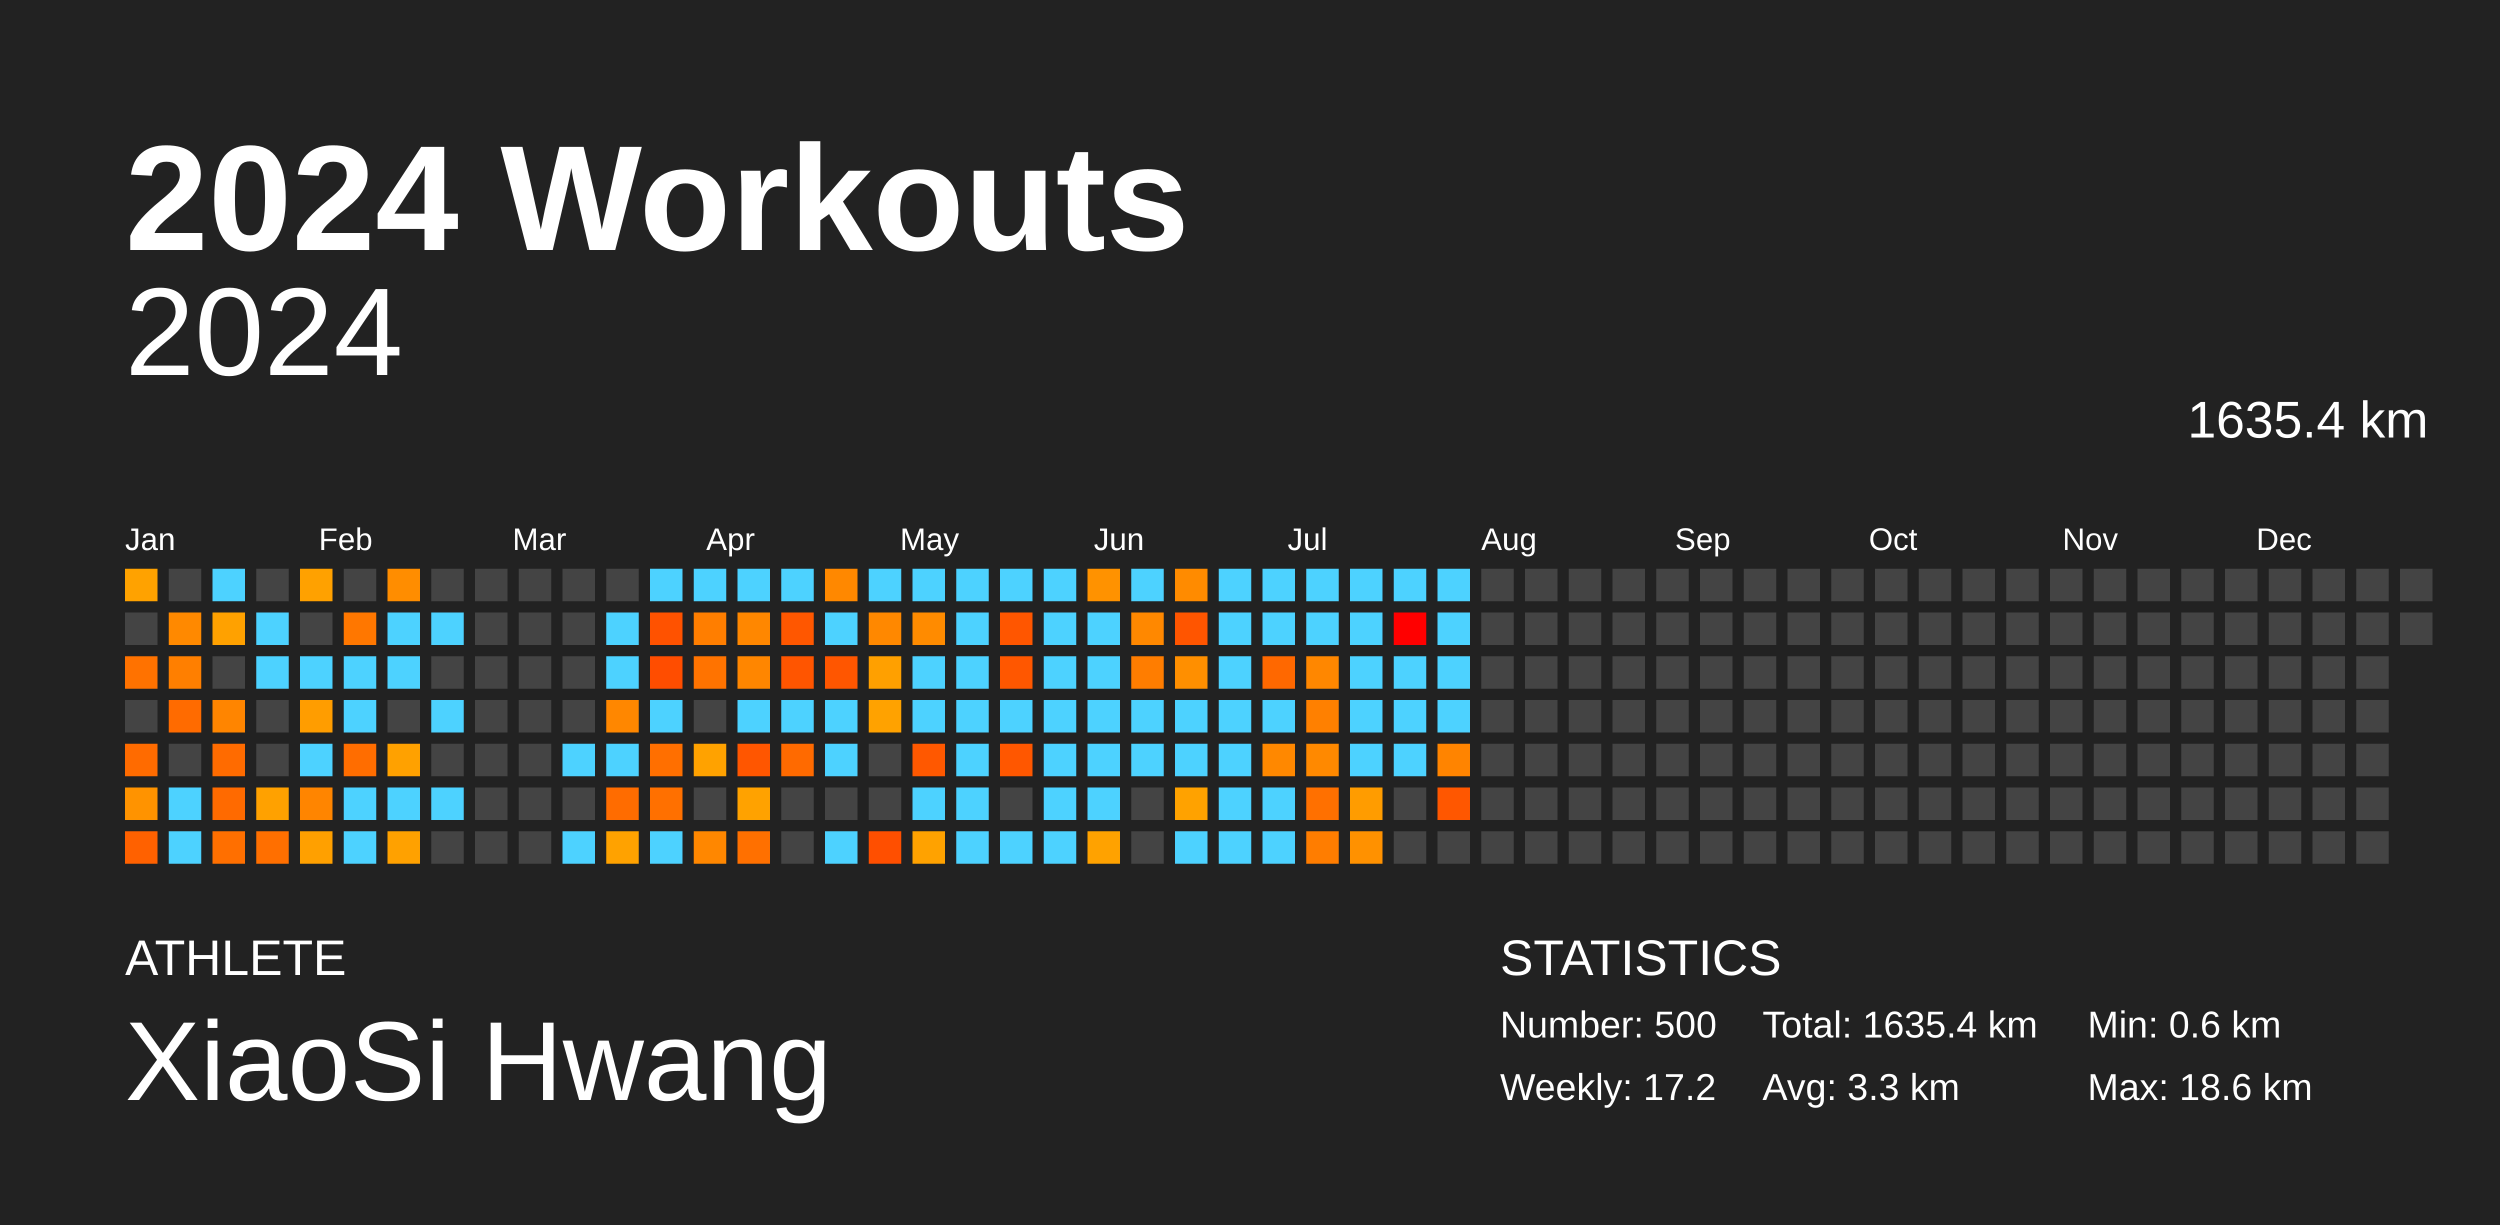
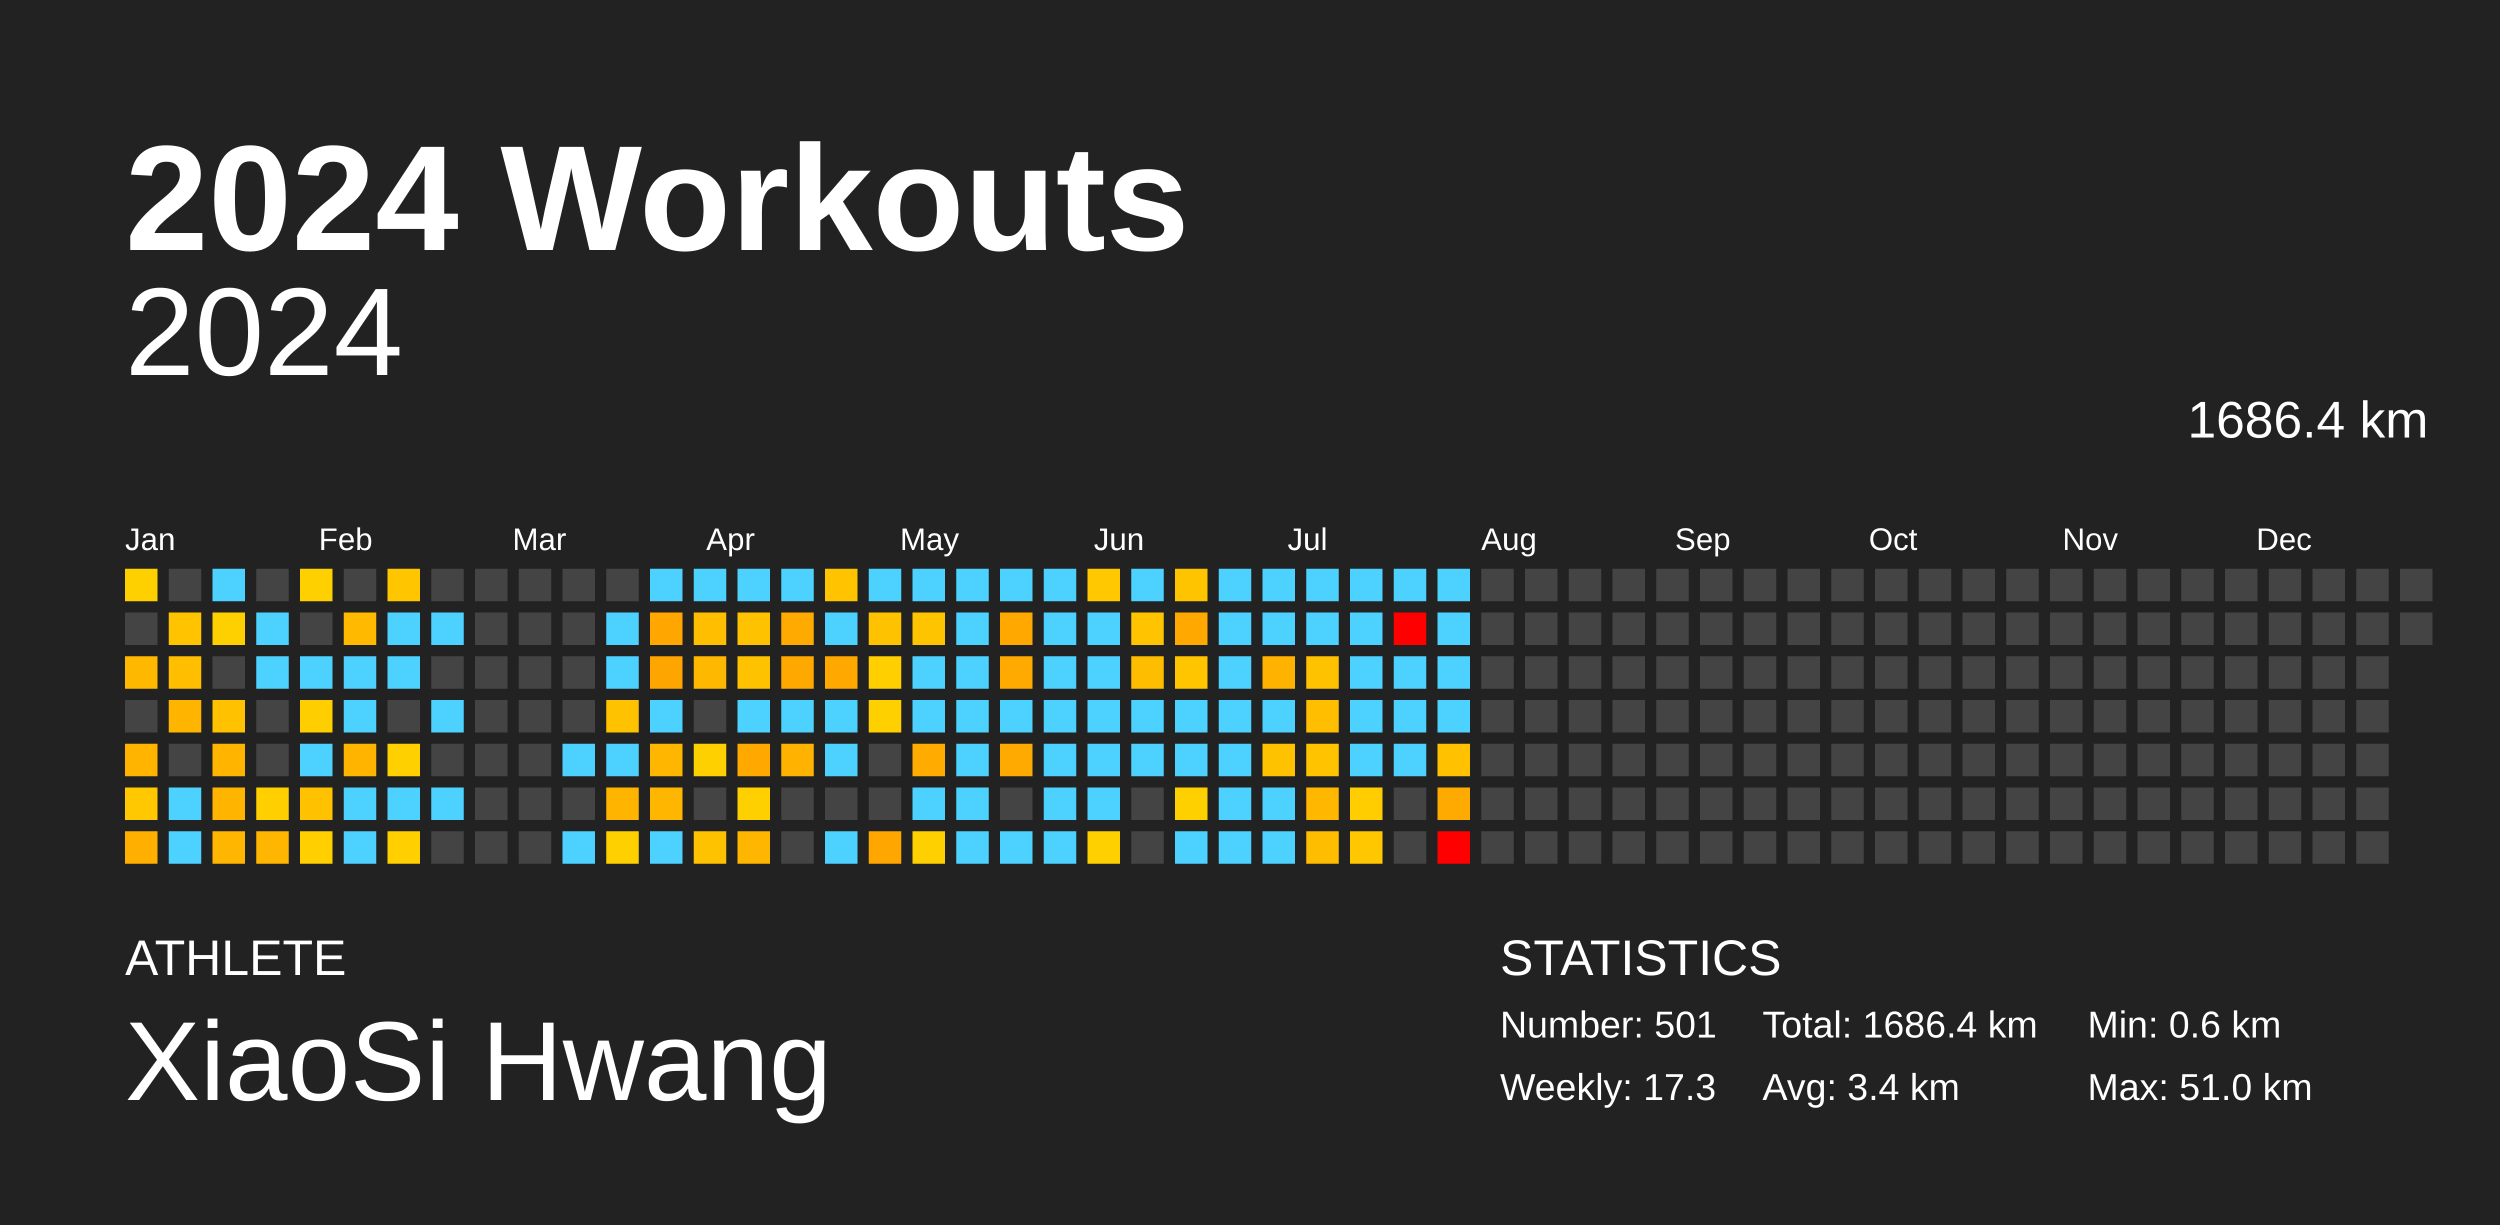
<svg xmlns="http://www.w3.org/2000/svg" baseProfile="full" height="98mm" version="1.1" viewBox="0,0,200,98" width="200mm">
  <defs />
  <rect fill="#222222" height="98" width="200" x="0" y="0" />
  <text fill="#FFFFFF" style="font-size:12px; font-family:Arial; font-weight:bold;" x="10" y="20">2024 Workouts</text>
  <text fill="#FFFFFF" style="font-size:4px; font-family:Arial" x="10" y="78">ATHLETE</text>
  <text fill="#FFFFFF" style="font-size:9px; font-family:Arial" x="10" y="88">XiaoSi Hwang</text>
  <text fill="#FFFFFF" style="font-size:4px; font-family:Arial" x="120" y="78">STATISTICS</text>
-   <text fill="#FFFFFF" style="font-size:3px; font-family:Arial" x="120" y="83">Number: 500</text>
-   <text fill="#FFFFFF" style="font-size:3px; font-family:Arial" x="120" y="88">Weekly: 17.2</text>
-   <text fill="#FFFFFF" style="font-size:3px; font-family:Arial" x="141" y="83">Total: 1635.4 km</text>
-   <text fill="#FFFFFF" style="font-size:3px; font-family:Arial" x="141" y="88">Avg: 3.3 km</text>
+   <text fill="#FFFFFF" style="font-size:3px; font-family:Arial" x="120" y="83">Number: 501</text>
+   <text fill="#FFFFFF" style="font-size:3px; font-family:Arial" x="120" y="88">Weekly: 17.3</text>
+   <text fill="#FFFFFF" style="font-size:3px; font-family:Arial" x="141" y="83">Total: 1686.4 km</text>
+   <text fill="#FFFFFF" style="font-size:3px; font-family:Arial" x="141" y="88">Avg: 3.4 km</text>
  <text fill="#FFFFFF" style="font-size:3px; font-family:Arial" x="167" y="83">Min: 0.6 km</text>
-   <text fill="#FFFFFF" style="font-size:3px; font-family:Arial" x="167" y="88">Max: 18.6 km</text>
+   <text fill="#FFFFFF" style="font-size:3px; font-family:Arial" x="167" y="88">Max: 51.0 km</text>
  <text alignment-baseline="hanging" fill="#FFFFFF" style="font-size:10.0px; font-family:Arial;" x="10" y="30">2024</text>
-   <text alignment-baseline="hanging" fill="#FFFFFF" style="font-size:4.125px; font-family:Arial;" x="175" y="35">1635.4 km</text>
+   <text alignment-baseline="hanging" fill="#FFFFFF" style="font-size:4.125px; font-family:Arial;" x="175" y="35">1686.4 km</text>
  <text fill="#FFFFFF" style="font-size:2.5px; font-family:Arial" x="10.0" y="44">Jan</text>
  <text fill="#FFFFFF" style="font-size:2.5px; font-family:Arial" x="25.5" y="44">Feb</text>
  <text fill="#FFFFFF" style="font-size:2.5px; font-family:Arial" x="41.0" y="44">Mar</text>
  <text fill="#FFFFFF" style="font-size:2.5px; font-family:Arial" x="56.5" y="44">Apr</text>
  <text fill="#FFFFFF" style="font-size:2.5px; font-family:Arial" x="72.0" y="44">May</text>
  <text fill="#FFFFFF" style="font-size:2.5px; font-family:Arial" x="87.5" y="44">Jun</text>
  <text fill="#FFFFFF" style="font-size:2.5px; font-family:Arial" x="103.0" y="44">Jul</text>
  <text fill="#FFFFFF" style="font-size:2.5px; font-family:Arial" x="118.5" y="44">Aug</text>
  <text fill="#FFFFFF" style="font-size:2.5px; font-family:Arial" x="134.0" y="44">Sep</text>
  <text fill="#FFFFFF" style="font-size:2.5px; font-family:Arial" x="149.5" y="44">Oct</text>
  <text fill="#FFFFFF" style="font-size:2.5px; font-family:Arial" x="165.0" y="44">Nov</text>
  <text fill="#FFFFFF" style="font-size:2.5px; font-family:Arial" x="180.5" y="44">Dec</text>
-   <rect fill="#ffa200" height="2.6" width="2.6" x="10.0" y="45.5" />
+   <rect fill="#ffd000" height="2.6" width="2.6" x="10.0" y="45.5" />
  <rect fill="#444444" height="2.6" width="2.6" x="10.0" y="49.0" />
-   <rect fill="#ff7200" height="2.6" width="2.6" x="10.0" y="52.5" />
+   <rect fill="#ffb800" height="2.6" width="2.6" x="10.0" y="52.5" />
  <rect fill="#444444" height="2.6" width="2.6" x="10.0" y="56.0" />
-   <rect fill="#ff6b00" height="2.6" width="2.6" x="10.0" y="59.5" />
-   <rect fill="#ff9300" height="2.6" width="2.6" x="10.0" y="63.0" />
-   <rect fill="#ff6100" height="2.6" width="2.6" x="10.0" y="66.5" />
+   <rect fill="#ffb400" height="2.6" width="2.6" x="10.0" y="59.5" />
+   <rect fill="#ffc800" height="2.6" width="2.6" x="10.0" y="63.0" />
+   <rect fill="#ffaf00" height="2.6" width="2.6" x="10.0" y="66.5" />
  <rect fill="#444444" height="2.6" width="2.6" x="13.5" y="45.5" />
-   <rect fill="#ff8900" height="2.6" width="2.6" x="13.5" y="49.0" />
-   <rect fill="#ff7f00" height="2.6" width="2.6" x="13.5" y="52.5" />
-   <rect fill="#ff6b00" height="2.6" width="2.6" x="13.5" y="56.0" />
+   <rect fill="#ffc300" height="2.6" width="2.6" x="13.5" y="49.0" />
+   <rect fill="#ffbe00" height="2.6" width="2.6" x="13.5" y="52.5" />
+   <rect fill="#ffb400" height="2.6" width="2.6" x="13.5" y="56.0" />
  <rect fill="#444444" height="2.6" width="2.6" x="13.5" y="59.5" />
  <rect fill="#4dd2ff" height="2.6" width="2.6" x="13.5" y="63.0" />
  <rect fill="#4dd2ff" height="2.6" width="2.6" x="13.5" y="66.5" />
  <rect fill="#4dd2ff" height="2.6" width="2.6" x="17.0" y="45.5" />
-   <rect fill="#ffa100" height="2.6" width="2.6" x="17.0" y="49.0" />
+   <rect fill="#ffd000" height="2.6" width="2.6" x="17.0" y="49.0" />
  <rect fill="#444444" height="2.6" width="2.6" x="17.0" y="52.5" />
-   <rect fill="#ff8500" height="2.6" width="2.6" x="17.0" y="56.0" />
-   <rect fill="#ff6b00" height="2.6" width="2.6" x="17.0" y="59.5" />
-   <rect fill="#ff6a00" height="2.6" width="2.6" x="17.0" y="63.0" />
-   <rect fill="#ff6f00" height="2.6" width="2.6" x="17.0" y="66.5" />
+   <rect fill="#ffc100" height="2.6" width="2.6" x="17.0" y="56.0" />
+   <rect fill="#ffb400" height="2.6" width="2.6" x="17.0" y="59.5" />
+   <rect fill="#ffb400" height="2.6" width="2.6" x="17.0" y="63.0" />
+   <rect fill="#ffb600" height="2.6" width="2.6" x="17.0" y="66.5" />
  <rect fill="#444444" height="2.6" width="2.6" x="20.5" y="45.5" />
  <rect fill="#4dd2ff" height="2.6" width="2.6" x="20.5" y="49.0" />
  <rect fill="#4dd2ff" height="2.6" width="2.6" x="20.5" y="52.5" />
  <rect fill="#444444" height="2.6" width="2.6" x="20.5" y="56.0" />
  <rect fill="#444444" height="2.6" width="2.6" x="20.5" y="59.5" />
-   <rect fill="#ffa100" height="2.6" width="2.6" x="20.5" y="63.0" />
-   <rect fill="#ff6f00" height="2.6" width="2.6" x="20.5" y="66.5" />
-   <rect fill="#ffa100" height="2.6" width="2.6" x="24.0" y="45.5" />
+   <rect fill="#ffcf00" height="2.6" width="2.6" x="20.5" y="63.0" />
+   <rect fill="#ffb600" height="2.6" width="2.6" x="20.5" y="66.5" />
+   <rect fill="#ffd000" height="2.6" width="2.6" x="24.0" y="45.5" />
  <rect fill="#444444" height="2.6" width="2.6" x="24.0" y="49.0" />
  <rect fill="#4dd2ff" height="2.6" width="2.6" x="24.0" y="52.5" />
-   <rect fill="#ff9d00" height="2.6" width="2.6" x="24.0" y="56.0" />
+   <rect fill="#ffce00" height="2.6" width="2.6" x="24.0" y="56.0" />
  <rect fill="#4dd2ff" height="2.6" width="2.6" x="24.0" y="59.5" />
-   <rect fill="#ff8500" height="2.6" width="2.6" x="24.0" y="63.0" />
-   <rect fill="#ffa000" height="2.6" width="2.6" x="24.0" y="66.5" />
+   <rect fill="#ffc100" height="2.6" width="2.6" x="24.0" y="63.0" />
+   <rect fill="#ffcf00" height="2.6" width="2.6" x="24.0" y="66.5" />
  <rect fill="#444444" height="2.6" width="2.6" x="27.5" y="45.5" />
-   <rect fill="#ff7700" height="2.6" width="2.6" x="27.5" y="49.0" />
+   <rect fill="#ffba00" height="2.6" width="2.6" x="27.5" y="49.0" />
  <rect fill="#4dd2ff" height="2.6" width="2.6" x="27.5" y="52.5" />
  <rect fill="#4dd2ff" height="2.6" width="2.6" x="27.5" y="56.0" />
-   <rect fill="#ff6d00" height="2.6" width="2.6" x="27.5" y="59.5" />
+   <rect fill="#ffb500" height="2.6" width="2.6" x="27.5" y="59.5" />
  <rect fill="#4dd2ff" height="2.6" width="2.6" x="27.5" y="63.0" />
  <rect fill="#4dd2ff" height="2.6" width="2.6" x="27.5" y="66.5" />
-   <rect fill="#ff8d00" height="2.6" width="2.6" x="31.0" y="45.5" />
+   <rect fill="#ffc600" height="2.6" width="2.6" x="31.0" y="45.5" />
  <rect fill="#4dd2ff" height="2.6" width="2.6" x="31.0" y="49.0" />
  <rect fill="#4dd2ff" height="2.6" width="2.6" x="31.0" y="52.5" />
  <rect fill="#444444" height="2.6" width="2.6" x="31.0" y="56.0" />
-   <rect fill="#ffa100" height="2.6" width="2.6" x="31.0" y="59.5" />
+   <rect fill="#ffd000" height="2.6" width="2.6" x="31.0" y="59.5" />
  <rect fill="#4dd2ff" height="2.6" width="2.6" x="31.0" y="63.0" />
-   <rect fill="#ffa100" height="2.6" width="2.6" x="31.0" y="66.5" />
+   <rect fill="#ffcf00" height="2.6" width="2.6" x="31.0" y="66.5" />
  <rect fill="#444444" height="2.6" width="2.6" x="34.5" y="45.5" />
  <rect fill="#4dd2ff" height="2.6" width="2.6" x="34.5" y="49.0" />
  <rect fill="#444444" height="2.6" width="2.6" x="34.5" y="52.5" />
  <rect fill="#4dd2ff" height="2.6" width="2.6" x="34.5" y="56.0" />
  <rect fill="#444444" height="2.6" width="2.6" x="34.5" y="59.5" />
  <rect fill="#4dd2ff" height="2.6" width="2.6" x="34.5" y="63.0" />
  <rect fill="#444444" height="2.6" width="2.6" x="34.5" y="66.5" />
  <rect fill="#444444" height="2.6" width="2.6" x="38.0" y="45.5" />
  <rect fill="#444444" height="2.6" width="2.6" x="38.0" y="49.0" />
  <rect fill="#444444" height="2.6" width="2.6" x="38.0" y="52.5" />
  <rect fill="#444444" height="2.6" width="2.6" x="38.0" y="56.0" />
  <rect fill="#444444" height="2.6" width="2.6" x="38.0" y="59.5" />
  <rect fill="#444444" height="2.6" width="2.6" x="38.0" y="63.0" />
  <rect fill="#444444" height="2.6" width="2.6" x="38.0" y="66.5" />
  <rect fill="#444444" height="2.6" width="2.6" x="41.5" y="45.5" />
  <rect fill="#444444" height="2.6" width="2.6" x="41.5" y="49.0" />
  <rect fill="#444444" height="2.6" width="2.6" x="41.5" y="52.5" />
  <rect fill="#444444" height="2.6" width="2.6" x="41.5" y="56.0" />
  <rect fill="#444444" height="2.6" width="2.6" x="41.5" y="59.5" />
  <rect fill="#444444" height="2.6" width="2.6" x="41.5" y="63.0" />
  <rect fill="#444444" height="2.6" width="2.6" x="41.5" y="66.5" />
  <rect fill="#444444" height="2.6" width="2.6" x="45.0" y="45.5" />
  <rect fill="#444444" height="2.6" width="2.6" x="45.0" y="49.0" />
  <rect fill="#444444" height="2.6" width="2.6" x="45.0" y="52.5" />
  <rect fill="#444444" height="2.6" width="2.6" x="45.0" y="56.0" />
  <rect fill="#4dd2ff" height="2.6" width="2.6" x="45.0" y="59.5" />
  <rect fill="#444444" height="2.6" width="2.6" x="45.0" y="63.0" />
  <rect fill="#4dd2ff" height="2.6" width="2.6" x="45.0" y="66.5" />
  <rect fill="#444444" height="2.6" width="2.6" x="48.5" y="45.5" />
  <rect fill="#4dd2ff" height="2.6" width="2.6" x="48.5" y="49.0" />
  <rect fill="#4dd2ff" height="2.6" width="2.6" x="48.5" y="52.5" />
-   <rect fill="#ff8700" height="2.6" width="2.6" x="48.5" y="56.0" />
+   <rect fill="#ffc200" height="2.6" width="2.6" x="48.5" y="56.0" />
  <rect fill="#4dd2ff" height="2.6" width="2.6" x="48.5" y="59.5" />
-   <rect fill="#ff6c00" height="2.6" width="2.6" x="48.5" y="63.0" />
-   <rect fill="#ffa200" height="2.6" width="2.6" x="48.5" y="66.5" />
+   <rect fill="#ffb400" height="2.6" width="2.6" x="48.5" y="63.0" />
+   <rect fill="#ffd000" height="2.6" width="2.6" x="48.5" y="66.5" />
  <rect fill="#4dd2ff" height="2.6" width="2.6" x="52.0" y="45.5" />
-   <rect fill="#ff5200" height="2.6" width="2.6" x="52.0" y="49.0" />
-   <rect fill="#ff4d00" height="2.6" width="2.6" x="52.0" y="52.5" />
+   <rect fill="#ffa700" height="2.6" width="2.6" x="52.0" y="49.0" />
+   <rect fill="#ffa500" height="2.6" width="2.6" x="52.0" y="52.5" />
  <rect fill="#4dd2ff" height="2.6" width="2.6" x="52.0" y="56.0" />
-   <rect fill="#ff6f00" height="2.6" width="2.6" x="52.0" y="59.5" />
-   <rect fill="#ff7000" height="2.6" width="2.6" x="52.0" y="63.0" />
+   <rect fill="#ffb600" height="2.6" width="2.6" x="52.0" y="59.5" />
+   <rect fill="#ffb600" height="2.6" width="2.6" x="52.0" y="63.0" />
  <rect fill="#4dd2ff" height="2.6" width="2.6" x="52.0" y="66.5" />
  <rect fill="#4dd2ff" height="2.6" width="2.6" x="55.5" y="45.5" />
-   <rect fill="#ff7e00" height="2.6" width="2.6" x="55.5" y="49.0" />
-   <rect fill="#ff7300" height="2.6" width="2.6" x="55.5" y="52.5" />
+   <rect fill="#ffbe00" height="2.6" width="2.6" x="55.5" y="49.0" />
+   <rect fill="#ffb800" height="2.6" width="2.6" x="55.5" y="52.5" />
  <rect fill="#444444" height="2.6" width="2.6" x="55.5" y="56.0" />
-   <rect fill="#ffa200" height="2.6" width="2.6" x="55.5" y="59.5" />
+   <rect fill="#ffd000" height="2.6" width="2.6" x="55.5" y="59.5" />
  <rect fill="#444444" height="2.6" width="2.6" x="55.5" y="63.0" />
-   <rect fill="#ff8700" height="2.6" width="2.6" x="55.5" y="66.5" />
+   <rect fill="#ffc200" height="2.6" width="2.6" x="55.5" y="66.5" />
  <rect fill="#4dd2ff" height="2.6" width="2.6" x="59.0" y="45.5" />
-   <rect fill="#ff8700" height="2.6" width="2.6" x="59.0" y="49.0" />
-   <rect fill="#ff8600" height="2.6" width="2.6" x="59.0" y="52.5" />
+   <rect fill="#ffc200" height="2.6" width="2.6" x="59.0" y="49.0" />
+   <rect fill="#ffc200" height="2.6" width="2.6" x="59.0" y="52.5" />
  <rect fill="#4dd2ff" height="2.6" width="2.6" x="59.0" y="56.0" />
-   <rect fill="#ff5600" height="2.6" width="2.6" x="59.0" y="59.5" />
-   <rect fill="#ffa200" height="2.6" width="2.6" x="59.0" y="63.0" />
-   <rect fill="#ff7000" height="2.6" width="2.6" x="59.0" y="66.5" />
+   <rect fill="#ffa900" height="2.6" width="2.6" x="59.0" y="59.5" />
+   <rect fill="#ffd000" height="2.6" width="2.6" x="59.0" y="63.0" />
+   <rect fill="#ffb600" height="2.6" width="2.6" x="59.0" y="66.5" />
  <rect fill="#4dd2ff" height="2.6" width="2.6" x="62.5" y="45.5" />
-   <rect fill="#ff5700" height="2.6" width="2.6" x="62.5" y="49.0" />
-   <rect fill="#ff5500" height="2.6" width="2.6" x="62.5" y="52.5" />
+   <rect fill="#ffaa00" height="2.6" width="2.6" x="62.5" y="49.0" />
+   <rect fill="#ffa900" height="2.6" width="2.6" x="62.5" y="52.5" />
  <rect fill="#4dd2ff" height="2.6" width="2.6" x="62.5" y="56.0" />
-   <rect fill="#ff6a00" height="2.6" width="2.6" x="62.5" y="59.5" />
+   <rect fill="#ffb300" height="2.6" width="2.6" x="62.5" y="59.5" />
  <rect fill="#444444" height="2.6" width="2.6" x="62.5" y="63.0" />
  <rect fill="#444444" height="2.6" width="2.6" x="62.5" y="66.5" />
-   <rect fill="#ff8800" height="2.6" width="2.6" x="66.0" y="45.5" />
+   <rect fill="#ffc300" height="2.6" width="2.6" x="66.0" y="45.5" />
  <rect fill="#4dd2ff" height="2.6" width="2.6" x="66.0" y="49.0" />
-   <rect fill="#ff5600" height="2.6" width="2.6" x="66.0" y="52.5" />
+   <rect fill="#ffa900" height="2.6" width="2.6" x="66.0" y="52.5" />
  <rect fill="#4dd2ff" height="2.6" width="2.6" x="66.0" y="56.0" />
  <rect fill="#4dd2ff" height="2.6" width="2.6" x="66.0" y="59.5" />
  <rect fill="#444444" height="2.6" width="2.6" x="66.0" y="63.0" />
  <rect fill="#4dd2ff" height="2.6" width="2.6" x="66.0" y="66.5" />
  <rect fill="#4dd2ff" height="2.6" width="2.6" x="69.5" y="45.5" />
-   <rect fill="#ff8800" height="2.6" width="2.6" x="69.5" y="49.0" />
-   <rect fill="#ffa000" height="2.6" width="2.6" x="69.5" y="52.5" />
-   <rect fill="#ffa200" height="2.6" width="2.6" x="69.5" y="56.0" />
+   <rect fill="#ffc200" height="2.6" width="2.6" x="69.5" y="49.0" />
+   <rect fill="#ffcf00" height="2.6" width="2.6" x="69.5" y="52.5" />
+   <rect fill="#ffd000" height="2.6" width="2.6" x="69.5" y="56.0" />
  <rect fill="#444444" height="2.6" width="2.6" x="69.5" y="59.5" />
  <rect fill="#444444" height="2.6" width="2.6" x="69.5" y="63.0" />
-   <rect fill="#ff4f00" height="2.6" width="2.6" x="69.5" y="66.5" />
+   <rect fill="#ffa600" height="2.6" width="2.6" x="69.5" y="66.5" />
  <rect fill="#4dd2ff" height="2.6" width="2.6" x="73.0" y="45.5" />
-   <rect fill="#ff8b00" height="2.6" width="2.6" x="73.0" y="49.0" />
+   <rect fill="#ffc400" height="2.6" width="2.6" x="73.0" y="49.0" />
  <rect fill="#4dd2ff" height="2.6" width="2.6" x="73.0" y="52.5" />
  <rect fill="#4dd2ff" height="2.6" width="2.6" x="73.0" y="56.0" />
-   <rect fill="#ff5800" height="2.6" width="2.6" x="73.0" y="59.5" />
+   <rect fill="#ffab00" height="2.6" width="2.6" x="73.0" y="59.5" />
  <rect fill="#4dd2ff" height="2.6" width="2.6" x="73.0" y="63.0" />
-   <rect fill="#ffa200" height="2.6" width="2.6" x="73.0" y="66.5" />
+   <rect fill="#ffd000" height="2.6" width="2.6" x="73.0" y="66.5" />
  <rect fill="#4dd2ff" height="2.6" width="2.6" x="76.5" y="45.5" />
  <rect fill="#4dd2ff" height="2.6" width="2.6" x="76.5" y="49.0" />
  <rect fill="#4dd2ff" height="2.6" width="2.6" x="76.5" y="52.5" />
  <rect fill="#4dd2ff" height="2.6" width="2.6" x="76.5" y="56.0" />
  <rect fill="#4dd2ff" height="2.6" width="2.6" x="76.5" y="59.5" />
  <rect fill="#4dd2ff" height="2.6" width="2.6" x="76.5" y="63.0" />
  <rect fill="#4dd2ff" height="2.6" width="2.6" x="76.5" y="66.5" />
  <rect fill="#4dd2ff" height="2.6" width="2.6" x="80.0" y="45.5" />
-   <rect fill="#ff5600" height="2.6" width="2.6" x="80.0" y="49.0" />
-   <rect fill="#ff5700" height="2.6" width="2.6" x="80.0" y="52.5" />
+   <rect fill="#ffa900" height="2.6" width="2.6" x="80.0" y="49.0" />
+   <rect fill="#ffaa00" height="2.6" width="2.6" x="80.0" y="52.5" />
  <rect fill="#4dd2ff" height="2.6" width="2.6" x="80.0" y="56.0" />
-   <rect fill="#ff5700" height="2.6" width="2.6" x="80.0" y="59.5" />
+   <rect fill="#ffaa00" height="2.6" width="2.6" x="80.0" y="59.5" />
  <rect fill="#444444" height="2.6" width="2.6" x="80.0" y="63.0" />
  <rect fill="#4dd2ff" height="2.6" width="2.6" x="80.0" y="66.5" />
  <rect fill="#4dd2ff" height="2.6" width="2.6" x="83.5" y="45.5" />
  <rect fill="#4dd2ff" height="2.6" width="2.6" x="83.5" y="49.0" />
  <rect fill="#4dd2ff" height="2.6" width="2.6" x="83.5" y="52.5" />
  <rect fill="#4dd2ff" height="2.6" width="2.6" x="83.5" y="56.0" />
  <rect fill="#4dd2ff" height="2.6" width="2.6" x="83.5" y="59.5" />
  <rect fill="#4dd2ff" height="2.6" width="2.6" x="83.5" y="63.0" />
  <rect fill="#4dd2ff" height="2.6" width="2.6" x="83.5" y="66.5" />
-   <rect fill="#ff9200" height="2.6" width="2.6" x="87.0" y="45.5" />
+   <rect fill="#ffc800" height="2.6" width="2.6" x="87.0" y="45.5" />
  <rect fill="#4dd2ff" height="2.6" width="2.6" x="87.0" y="49.0" />
  <rect fill="#4dd2ff" height="2.6" width="2.6" x="87.0" y="52.5" />
  <rect fill="#4dd2ff" height="2.6" width="2.6" x="87.0" y="56.0" />
  <rect fill="#4dd2ff" height="2.6" width="2.6" x="87.0" y="59.5" />
  <rect fill="#4dd2ff" height="2.6" width="2.6" x="87.0" y="63.0" />
-   <rect fill="#ffa200" height="2.6" width="2.6" x="87.0" y="66.5" />
+   <rect fill="#ffd000" height="2.6" width="2.6" x="87.0" y="66.5" />
  <rect fill="#4dd2ff" height="2.6" width="2.6" x="90.5" y="45.5" />
-   <rect fill="#ff8800" height="2.6" width="2.6" x="90.5" y="49.0" />
-   <rect fill="#ff7d00" height="2.6" width="2.6" x="90.5" y="52.5" />
+   <rect fill="#ffc300" height="2.6" width="2.6" x="90.5" y="49.0" />
+   <rect fill="#ffbd00" height="2.6" width="2.6" x="90.5" y="52.5" />
  <rect fill="#4dd2ff" height="2.6" width="2.6" x="90.5" y="56.0" />
  <rect fill="#4dd2ff" height="2.6" width="2.6" x="90.5" y="59.5" />
  <rect fill="#444444" height="2.6" width="2.6" x="90.5" y="63.0" />
  <rect fill="#444444" height="2.6" width="2.6" x="90.5" y="66.5" />
-   <rect fill="#ff8b00" height="2.6" width="2.6" x="94.0" y="45.5" />
-   <rect fill="#ff5500" height="2.6" width="2.6" x="94.0" y="49.0" />
-   <rect fill="#ff8f00" height="2.6" width="2.6" x="94.0" y="52.5" />
+   <rect fill="#ffc400" height="2.6" width="2.6" x="94.0" y="45.5" />
+   <rect fill="#ffa900" height="2.6" width="2.6" x="94.0" y="49.0" />
+   <rect fill="#ffc600" height="2.6" width="2.6" x="94.0" y="52.5" />
  <rect fill="#4dd2ff" height="2.6" width="2.6" x="94.0" y="56.0" />
  <rect fill="#4dd2ff" height="2.6" width="2.6" x="94.0" y="59.5" />
-   <rect fill="#ffa200" height="2.6" width="2.6" x="94.0" y="63.0" />
+   <rect fill="#ffd000" height="2.6" width="2.6" x="94.0" y="63.0" />
  <rect fill="#4dd2ff" height="2.6" width="2.6" x="94.0" y="66.5" />
  <rect fill="#4dd2ff" height="2.6" width="2.6" x="97.5" y="45.5" />
  <rect fill="#4dd2ff" height="2.6" width="2.6" x="97.5" y="49.0" />
  <rect fill="#4dd2ff" height="2.6" width="2.6" x="97.5" y="52.5" />
  <rect fill="#4dd2ff" height="2.6" width="2.6" x="97.5" y="56.0" />
  <rect fill="#4dd2ff" height="2.6" width="2.6" x="97.5" y="59.5" />
  <rect fill="#4dd2ff" height="2.6" width="2.6" x="97.5" y="63.0" />
  <rect fill="#4dd2ff" height="2.6" width="2.6" x="97.5" y="66.5" />
  <rect fill="#4dd2ff" height="2.6" width="2.6" x="101.0" y="45.5" />
  <rect fill="#4dd2ff" height="2.6" width="2.6" x="101.0" y="49.0" />
-   <rect fill="#ff6800" height="2.6" width="2.6" x="101.0" y="52.5" />
+   <rect fill="#ffb300" height="2.6" width="2.6" x="101.0" y="52.5" />
  <rect fill="#4dd2ff" height="2.6" width="2.6" x="101.0" y="56.0" />
-   <rect fill="#ff8800" height="2.6" width="2.6" x="101.0" y="59.5" />
+   <rect fill="#ffc200" height="2.6" width="2.6" x="101.0" y="59.5" />
  <rect fill="#4dd2ff" height="2.6" width="2.6" x="101.0" y="63.0" />
  <rect fill="#4dd2ff" height="2.6" width="2.6" x="101.0" y="66.5" />
  <rect fill="#4dd2ff" height="2.6" width="2.6" x="104.5" y="45.5" />
  <rect fill="#4dd2ff" height="2.6" width="2.6" x="104.5" y="49.0" />
-   <rect fill="#ff8700" height="2.6" width="2.6" x="104.5" y="52.5" />
-   <rect fill="#ff8000" height="2.6" width="2.6" x="104.5" y="56.0" />
-   <rect fill="#ff8900" height="2.6" width="2.6" x="104.5" y="59.5" />
-   <rect fill="#ff7000" height="2.6" width="2.6" x="104.5" y="63.0" />
-   <rect fill="#ff7d00" height="2.6" width="2.6" x="104.5" y="66.5" />
+   <rect fill="#ffc200" height="2.6" width="2.6" x="104.5" y="52.5" />
+   <rect fill="#ffbe00" height="2.6" width="2.6" x="104.5" y="56.0" />
+   <rect fill="#ffc300" height="2.6" width="2.6" x="104.5" y="59.5" />
+   <rect fill="#ffb700" height="2.6" width="2.6" x="104.5" y="63.0" />
+   <rect fill="#ffbd00" height="2.6" width="2.6" x="104.5" y="66.5" />
  <rect fill="#4dd2ff" height="2.6" width="2.6" x="108.0" y="45.5" />
  <rect fill="#4dd2ff" height="2.6" width="2.6" x="108.0" y="49.0" />
  <rect fill="#4dd2ff" height="2.6" width="2.6" x="108.0" y="52.5" />
  <rect fill="#4dd2ff" height="2.6" width="2.6" x="108.0" y="56.0" />
  <rect fill="#4dd2ff" height="2.6" width="2.6" x="108.0" y="59.5" />
-   <rect fill="#ff9c00" height="2.6" width="2.6" x="108.0" y="63.0" />
-   <rect fill="#ff9100" height="2.6" width="2.6" x="108.0" y="66.5" />
+   <rect fill="#ffcd00" height="2.6" width="2.6" x="108.0" y="63.0" />
+   <rect fill="#ffc700" height="2.6" width="2.6" x="108.0" y="66.5" />
  <rect fill="#4dd2ff" height="2.6" width="2.6" x="111.5" y="45.5" />
  <rect fill="red" height="2.6" width="2.6" x="111.5" y="49.0" />
  <rect fill="#4dd2ff" height="2.6" width="2.6" x="111.5" y="52.5" />
  <rect fill="#4dd2ff" height="2.6" width="2.6" x="111.5" y="56.0" />
  <rect fill="#4dd2ff" height="2.6" width="2.6" x="111.5" y="59.5" />
  <rect fill="#444444" height="2.6" width="2.6" x="111.5" y="63.0" />
  <rect fill="#444444" height="2.6" width="2.6" x="111.5" y="66.5" />
  <rect fill="#4dd2ff" height="2.6" width="2.6" x="115.0" y="45.5" />
  <rect fill="#4dd2ff" height="2.6" width="2.6" x="115.0" y="49.0" />
  <rect fill="#4dd2ff" height="2.6" width="2.6" x="115.0" y="52.5" />
  <rect fill="#4dd2ff" height="2.6" width="2.6" x="115.0" y="56.0" />
-   <rect fill="#ff8400" height="2.6" width="2.6" x="115.0" y="59.5" />
-   <rect fill="#ff5700" height="2.6" width="2.6" x="115.0" y="63.0" />
-   <rect fill="#444444" height="2.6" width="2.6" x="115.0" y="66.5" />
+   <rect fill="#ffc100" height="2.6" width="2.6" x="115.0" y="59.5" />
+   <rect fill="#ffaa00" height="2.6" width="2.6" x="115.0" y="63.0" />
+   <rect fill="red" height="2.6" width="2.6" x="115.0" y="66.5" />
  <rect fill="#444444" height="2.6" width="2.6" x="118.5" y="45.5" />
  <rect fill="#444444" height="2.6" width="2.6" x="118.5" y="49.0" />
  <rect fill="#444444" height="2.6" width="2.6" x="118.5" y="52.5" />
  <rect fill="#444444" height="2.6" width="2.6" x="118.5" y="56.0" />
  <rect fill="#444444" height="2.6" width="2.6" x="118.5" y="59.5" />
  <rect fill="#444444" height="2.6" width="2.6" x="118.5" y="63.0" />
  <rect fill="#444444" height="2.6" width="2.6" x="118.5" y="66.5" />
  <rect fill="#444444" height="2.6" width="2.6" x="122.0" y="45.5" />
  <rect fill="#444444" height="2.6" width="2.6" x="122.0" y="49.0" />
  <rect fill="#444444" height="2.6" width="2.6" x="122.0" y="52.5" />
  <rect fill="#444444" height="2.6" width="2.6" x="122.0" y="56.0" />
  <rect fill="#444444" height="2.6" width="2.6" x="122.0" y="59.5" />
  <rect fill="#444444" height="2.6" width="2.6" x="122.0" y="63.0" />
  <rect fill="#444444" height="2.6" width="2.6" x="122.0" y="66.5" />
  <rect fill="#444444" height="2.6" width="2.6" x="125.5" y="45.5" />
  <rect fill="#444444" height="2.6" width="2.6" x="125.5" y="49.0" />
  <rect fill="#444444" height="2.6" width="2.6" x="125.5" y="52.5" />
  <rect fill="#444444" height="2.6" width="2.6" x="125.5" y="56.0" />
  <rect fill="#444444" height="2.6" width="2.6" x="125.5" y="59.5" />
  <rect fill="#444444" height="2.6" width="2.6" x="125.5" y="63.0" />
  <rect fill="#444444" height="2.6" width="2.6" x="125.5" y="66.5" />
  <rect fill="#444444" height="2.6" width="2.6" x="129.0" y="45.5" />
  <rect fill="#444444" height="2.6" width="2.6" x="129.0" y="49.0" />
  <rect fill="#444444" height="2.6" width="2.6" x="129.0" y="52.5" />
  <rect fill="#444444" height="2.6" width="2.6" x="129.0" y="56.0" />
  <rect fill="#444444" height="2.6" width="2.6" x="129.0" y="59.5" />
  <rect fill="#444444" height="2.6" width="2.6" x="129.0" y="63.0" />
  <rect fill="#444444" height="2.6" width="2.6" x="129.0" y="66.5" />
  <rect fill="#444444" height="2.6" width="2.6" x="132.5" y="45.5" />
  <rect fill="#444444" height="2.6" width="2.6" x="132.5" y="49.0" />
  <rect fill="#444444" height="2.6" width="2.6" x="132.5" y="52.5" />
  <rect fill="#444444" height="2.6" width="2.6" x="132.5" y="56.0" />
  <rect fill="#444444" height="2.6" width="2.6" x="132.5" y="59.5" />
  <rect fill="#444444" height="2.6" width="2.6" x="132.5" y="63.0" />
  <rect fill="#444444" height="2.6" width="2.6" x="132.5" y="66.5" />
  <rect fill="#444444" height="2.6" width="2.6" x="136.0" y="45.5" />
  <rect fill="#444444" height="2.6" width="2.6" x="136.0" y="49.0" />
  <rect fill="#444444" height="2.6" width="2.6" x="136.0" y="52.5" />
  <rect fill="#444444" height="2.6" width="2.6" x="136.0" y="56.0" />
  <rect fill="#444444" height="2.6" width="2.6" x="136.0" y="59.5" />
  <rect fill="#444444" height="2.6" width="2.6" x="136.0" y="63.0" />
  <rect fill="#444444" height="2.6" width="2.6" x="136.0" y="66.5" />
  <rect fill="#444444" height="2.6" width="2.6" x="139.5" y="45.5" />
  <rect fill="#444444" height="2.6" width="2.6" x="139.5" y="49.0" />
  <rect fill="#444444" height="2.6" width="2.6" x="139.5" y="52.5" />
  <rect fill="#444444" height="2.6" width="2.6" x="139.5" y="56.0" />
  <rect fill="#444444" height="2.6" width="2.6" x="139.5" y="59.5" />
  <rect fill="#444444" height="2.6" width="2.6" x="139.5" y="63.0" />
  <rect fill="#444444" height="2.6" width="2.6" x="139.5" y="66.5" />
  <rect fill="#444444" height="2.6" width="2.6" x="143.0" y="45.5" />
  <rect fill="#444444" height="2.6" width="2.6" x="143.0" y="49.0" />
  <rect fill="#444444" height="2.6" width="2.6" x="143.0" y="52.5" />
  <rect fill="#444444" height="2.6" width="2.6" x="143.0" y="56.0" />
  <rect fill="#444444" height="2.6" width="2.6" x="143.0" y="59.5" />
  <rect fill="#444444" height="2.6" width="2.6" x="143.0" y="63.0" />
  <rect fill="#444444" height="2.6" width="2.6" x="143.0" y="66.5" />
  <rect fill="#444444" height="2.6" width="2.6" x="146.5" y="45.5" />
  <rect fill="#444444" height="2.6" width="2.6" x="146.5" y="49.0" />
  <rect fill="#444444" height="2.6" width="2.6" x="146.5" y="52.5" />
  <rect fill="#444444" height="2.6" width="2.6" x="146.5" y="56.0" />
  <rect fill="#444444" height="2.6" width="2.6" x="146.5" y="59.5" />
  <rect fill="#444444" height="2.6" width="2.6" x="146.5" y="63.0" />
  <rect fill="#444444" height="2.6" width="2.6" x="146.5" y="66.5" />
  <rect fill="#444444" height="2.6" width="2.6" x="150.0" y="45.5" />
  <rect fill="#444444" height="2.6" width="2.6" x="150.0" y="49.0" />
  <rect fill="#444444" height="2.6" width="2.6" x="150.0" y="52.5" />
  <rect fill="#444444" height="2.6" width="2.6" x="150.0" y="56.0" />
  <rect fill="#444444" height="2.6" width="2.6" x="150.0" y="59.5" />
  <rect fill="#444444" height="2.6" width="2.6" x="150.0" y="63.0" />
  <rect fill="#444444" height="2.6" width="2.6" x="150.0" y="66.5" />
  <rect fill="#444444" height="2.6" width="2.6" x="153.5" y="45.5" />
  <rect fill="#444444" height="2.6" width="2.6" x="153.5" y="49.0" />
  <rect fill="#444444" height="2.6" width="2.6" x="153.5" y="52.5" />
  <rect fill="#444444" height="2.6" width="2.6" x="153.5" y="56.0" />
  <rect fill="#444444" height="2.6" width="2.6" x="153.5" y="59.5" />
  <rect fill="#444444" height="2.6" width="2.6" x="153.5" y="63.0" />
  <rect fill="#444444" height="2.6" width="2.6" x="153.5" y="66.5" />
  <rect fill="#444444" height="2.6" width="2.6" x="157.0" y="45.5" />
  <rect fill="#444444" height="2.6" width="2.6" x="157.0" y="49.0" />
  <rect fill="#444444" height="2.6" width="2.6" x="157.0" y="52.5" />
  <rect fill="#444444" height="2.6" width="2.6" x="157.0" y="56.0" />
  <rect fill="#444444" height="2.6" width="2.6" x="157.0" y="59.5" />
  <rect fill="#444444" height="2.6" width="2.6" x="157.0" y="63.0" />
  <rect fill="#444444" height="2.6" width="2.6" x="157.0" y="66.5" />
  <rect fill="#444444" height="2.6" width="2.6" x="160.5" y="45.5" />
  <rect fill="#444444" height="2.6" width="2.6" x="160.5" y="49.0" />
  <rect fill="#444444" height="2.6" width="2.6" x="160.5" y="52.5" />
  <rect fill="#444444" height="2.6" width="2.6" x="160.5" y="56.0" />
  <rect fill="#444444" height="2.6" width="2.6" x="160.5" y="59.5" />
  <rect fill="#444444" height="2.6" width="2.6" x="160.5" y="63.0" />
  <rect fill="#444444" height="2.6" width="2.6" x="160.5" y="66.5" />
  <rect fill="#444444" height="2.6" width="2.6" x="164.0" y="45.5" />
  <rect fill="#444444" height="2.6" width="2.6" x="164.0" y="49.0" />
  <rect fill="#444444" height="2.6" width="2.6" x="164.0" y="52.5" />
  <rect fill="#444444" height="2.6" width="2.6" x="164.0" y="56.0" />
  <rect fill="#444444" height="2.6" width="2.6" x="164.0" y="59.5" />
  <rect fill="#444444" height="2.6" width="2.6" x="164.0" y="63.0" />
  <rect fill="#444444" height="2.6" width="2.6" x="164.0" y="66.5" />
  <rect fill="#444444" height="2.6" width="2.6" x="167.5" y="45.5" />
  <rect fill="#444444" height="2.6" width="2.6" x="167.5" y="49.0" />
  <rect fill="#444444" height="2.6" width="2.6" x="167.5" y="52.5" />
  <rect fill="#444444" height="2.6" width="2.6" x="167.5" y="56.0" />
  <rect fill="#444444" height="2.6" width="2.6" x="167.5" y="59.5" />
  <rect fill="#444444" height="2.6" width="2.6" x="167.5" y="63.0" />
  <rect fill="#444444" height="2.6" width="2.6" x="167.5" y="66.5" />
  <rect fill="#444444" height="2.6" width="2.6" x="171.0" y="45.5" />
  <rect fill="#444444" height="2.6" width="2.6" x="171.0" y="49.0" />
  <rect fill="#444444" height="2.6" width="2.6" x="171.0" y="52.5" />
  <rect fill="#444444" height="2.6" width="2.6" x="171.0" y="56.0" />
  <rect fill="#444444" height="2.6" width="2.6" x="171.0" y="59.5" />
  <rect fill="#444444" height="2.6" width="2.6" x="171.0" y="63.0" />
  <rect fill="#444444" height="2.6" width="2.6" x="171.0" y="66.5" />
  <rect fill="#444444" height="2.6" width="2.6" x="174.5" y="45.5" />
  <rect fill="#444444" height="2.6" width="2.6" x="174.5" y="49.0" />
  <rect fill="#444444" height="2.6" width="2.6" x="174.5" y="52.5" />
  <rect fill="#444444" height="2.6" width="2.6" x="174.5" y="56.0" />
  <rect fill="#444444" height="2.6" width="2.6" x="174.5" y="59.5" />
  <rect fill="#444444" height="2.6" width="2.6" x="174.5" y="63.0" />
  <rect fill="#444444" height="2.6" width="2.6" x="174.5" y="66.5" />
  <rect fill="#444444" height="2.6" width="2.6" x="178.0" y="45.5" />
  <rect fill="#444444" height="2.6" width="2.6" x="178.0" y="49.0" />
  <rect fill="#444444" height="2.6" width="2.6" x="178.0" y="52.5" />
  <rect fill="#444444" height="2.6" width="2.6" x="178.0" y="56.0" />
  <rect fill="#444444" height="2.6" width="2.6" x="178.0" y="59.5" />
  <rect fill="#444444" height="2.6" width="2.6" x="178.0" y="63.0" />
  <rect fill="#444444" height="2.6" width="2.6" x="178.0" y="66.5" />
  <rect fill="#444444" height="2.6" width="2.6" x="181.5" y="45.5" />
  <rect fill="#444444" height="2.6" width="2.6" x="181.5" y="49.0" />
  <rect fill="#444444" height="2.6" width="2.6" x="181.5" y="52.5" />
  <rect fill="#444444" height="2.6" width="2.6" x="181.5" y="56.0" />
  <rect fill="#444444" height="2.6" width="2.6" x="181.5" y="59.5" />
  <rect fill="#444444" height="2.6" width="2.6" x="181.5" y="63.0" />
  <rect fill="#444444" height="2.6" width="2.6" x="181.5" y="66.5" />
  <rect fill="#444444" height="2.6" width="2.6" x="185.0" y="45.5" />
  <rect fill="#444444" height="2.6" width="2.6" x="185.0" y="49.0" />
  <rect fill="#444444" height="2.6" width="2.6" x="185.0" y="52.5" />
  <rect fill="#444444" height="2.6" width="2.6" x="185.0" y="56.0" />
  <rect fill="#444444" height="2.6" width="2.6" x="185.0" y="59.5" />
  <rect fill="#444444" height="2.6" width="2.6" x="185.0" y="63.0" />
  <rect fill="#444444" height="2.6" width="2.6" x="185.0" y="66.5" />
  <rect fill="#444444" height="2.6" width="2.6" x="188.5" y="45.5" />
  <rect fill="#444444" height="2.6" width="2.6" x="188.5" y="49.0" />
  <rect fill="#444444" height="2.6" width="2.6" x="188.5" y="52.5" />
  <rect fill="#444444" height="2.6" width="2.6" x="188.5" y="56.0" />
  <rect fill="#444444" height="2.6" width="2.6" x="188.5" y="59.5" />
  <rect fill="#444444" height="2.6" width="2.6" x="188.5" y="63.0" />
  <rect fill="#444444" height="2.6" width="2.6" x="188.5" y="66.5" />
  <rect fill="#444444" height="2.6" width="2.6" x="192.0" y="45.5" />
  <rect fill="#444444" height="2.6" width="2.6" x="192.0" y="49.0" />
</svg>
